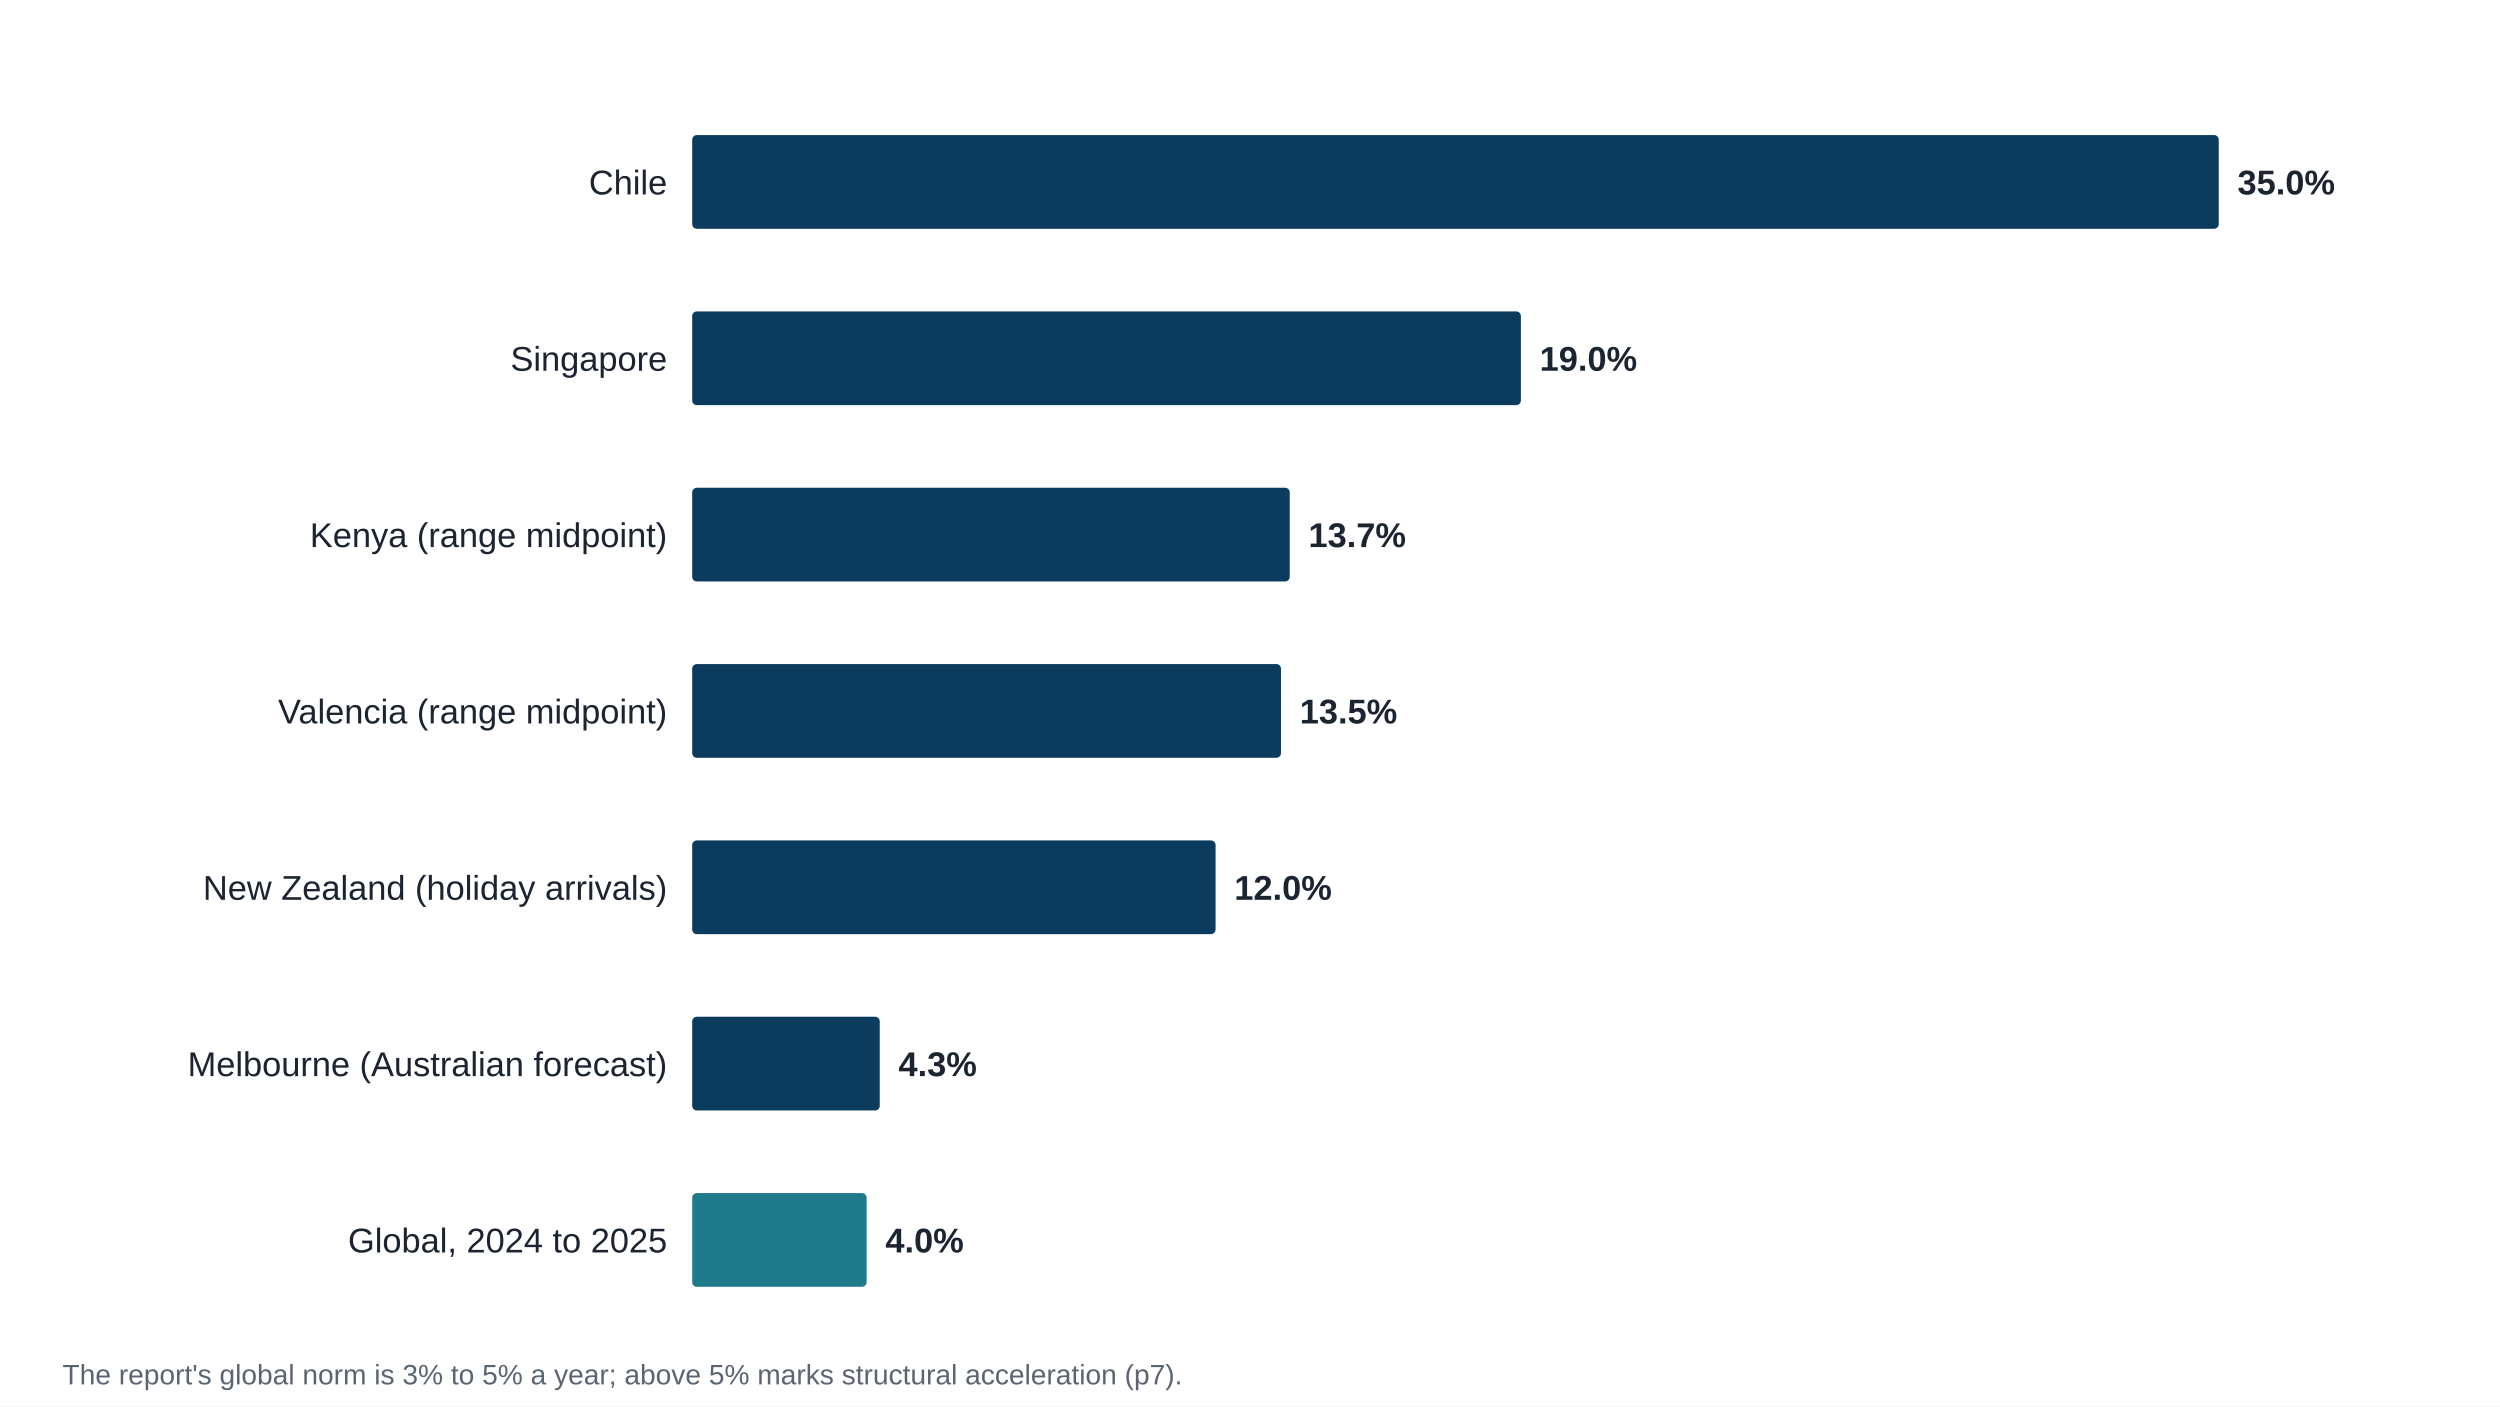
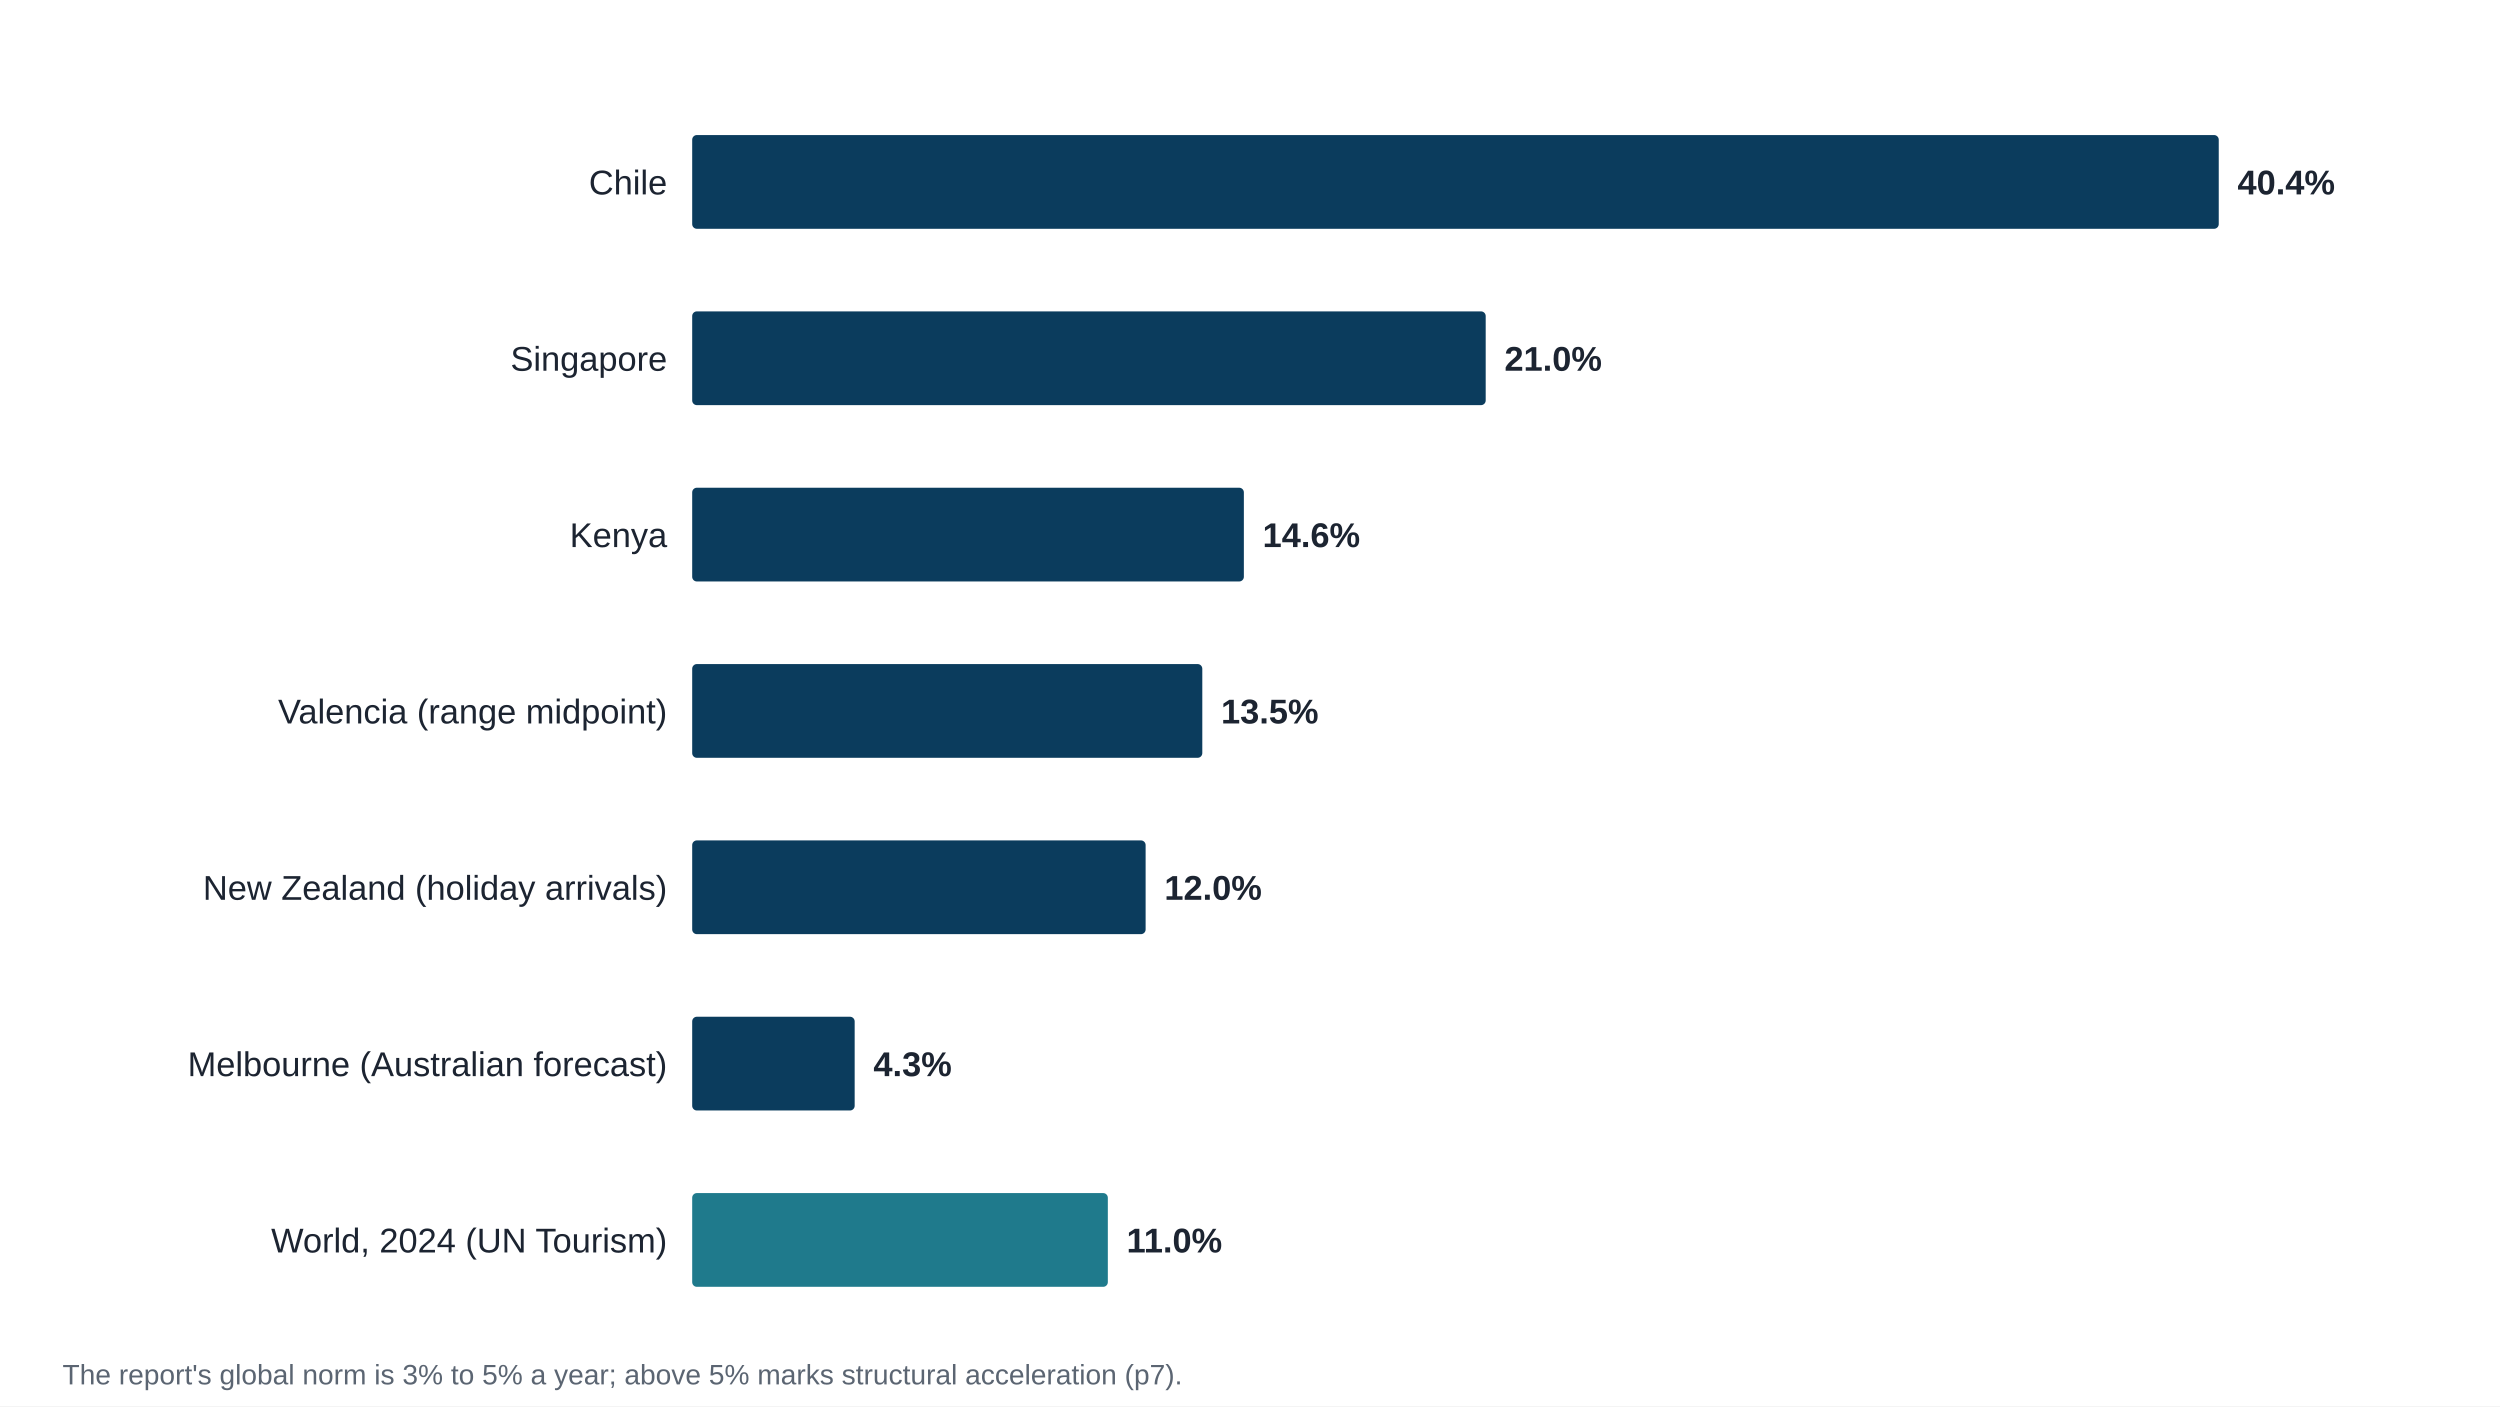
<svg xmlns="http://www.w3.org/2000/svg" viewBox="0 0 1600 900" width="1600" height="900" font-family="Raleway, Arial, sans-serif">
  <rect width="1600" height="900" fill="#ffffff" />
  <text x="427" y="124.429" text-anchor="end" font-size="22" fill="#1C2431">Chile</text>
  <rect x="443" y="86.429" width="977" height="60" fill="#0B3C5D" rx="3" />
-   <text x="1432" y="124.429" font-size="22" font-weight="700" fill="#1C2431">35.0%</text>
+   <text x="1432" y="124.429" font-size="22" font-weight="700" fill="#1C2431">40.4%</text>
  <text x="427" y="237.286" text-anchor="end" font-size="22" fill="#1C2431">Singapore</text>
-   <rect x="443" y="199.286" width="530.371" height="60" fill="#0B3C5D" rx="3" />
-   <text x="985.371" y="237.286" font-size="22" font-weight="700" fill="#1C2431">19.0%</text>
-   <text x="427" y="350.143" text-anchor="end" font-size="22" fill="#1C2431">Kenya (range midpoint)</text>
-   <rect x="443" y="312.143" width="382.426" height="60" fill="#0B3C5D" rx="3" />
-   <text x="837.426" y="350.143" font-size="22" font-weight="700" fill="#1C2431">13.7%</text>
+   <rect x="443" y="199.286" width="507.847" height="60" fill="#0B3C5D" rx="3" />
+   <text x="962.847" y="237.286" font-size="22" font-weight="700" fill="#1C2431">21.0%</text>
+   <text x="427" y="350.143" text-anchor="end" font-size="22" fill="#1C2431">Kenya</text>
+   <rect x="443" y="312.143" width="353.074" height="60" fill="#0B3C5D" rx="3" />
+   <text x="808.074" y="350.143" font-size="22" font-weight="700" fill="#1C2431">14.6%</text>
  <text x="427" y="463" text-anchor="end" font-size="22" fill="#1C2431">Valencia (range midpoint)</text>
-   <rect x="443" y="425" width="376.843" height="60" fill="#0B3C5D" rx="3" />
-   <text x="831.843" y="463" font-size="22" font-weight="700" fill="#1C2431">13.5%</text>
+   <rect x="443" y="425" width="326.473" height="60" fill="#0B3C5D" rx="3" />
+   <text x="781.473" y="463" font-size="22" font-weight="700" fill="#1C2431">13.5%</text>
  <text x="427" y="575.857" text-anchor="end" font-size="22" fill="#1C2431">New Zealand (holiday arrivals)</text>
-   <rect x="443" y="537.857" width="334.971" height="60" fill="#0B3C5D" rx="3" />
-   <text x="789.971" y="575.857" font-size="22" font-weight="700" fill="#1C2431">12.0%</text>
+   <rect x="443" y="537.857" width="290.198" height="60" fill="#0B3C5D" rx="3" />
+   <text x="745.198" y="575.857" font-size="22" font-weight="700" fill="#1C2431">12.0%</text>
  <text x="427" y="688.714" text-anchor="end" font-size="22" fill="#1C2431">Melbourne (Australian forecast)</text>
-   <rect x="443" y="650.714" width="120.031" height="60" fill="#0B3C5D" rx="3" />
-   <text x="575.031" y="688.714" font-size="22" font-weight="700" fill="#1C2431">4.3%</text>
-   <text x="427" y="801.571" text-anchor="end" font-size="22" fill="#1C2431">Global, 2024 to 2025</text>
-   <rect x="443" y="763.571" width="111.657" height="60" fill="#1F7A8C" rx="3" />
-   <text x="566.657" y="801.571" font-size="22" font-weight="700" fill="#1C2431">4.0%</text>
+   <rect x="443" y="650.714" width="103.988" height="60" fill="#0B3C5D" rx="3" />
+   <text x="558.988" y="688.714" font-size="22" font-weight="700" fill="#1C2431">4.3%</text>
+   <text x="427" y="801.571" text-anchor="end" font-size="22" fill="#1C2431">World, 2024 (UN Tourism)</text>
+   <rect x="443" y="763.571" width="266.015" height="60" fill="#1F7A8C" rx="3" />
+   <text x="721.015" y="801.571" font-size="22" font-weight="700" fill="#1C2431">11.0%</text>
  <text x="40" y="886" font-size="18" fill="#5B6572">The report's global norm is 3% to 5% a year; above 5% marks structural acceleration (p7).</text>
</svg>
